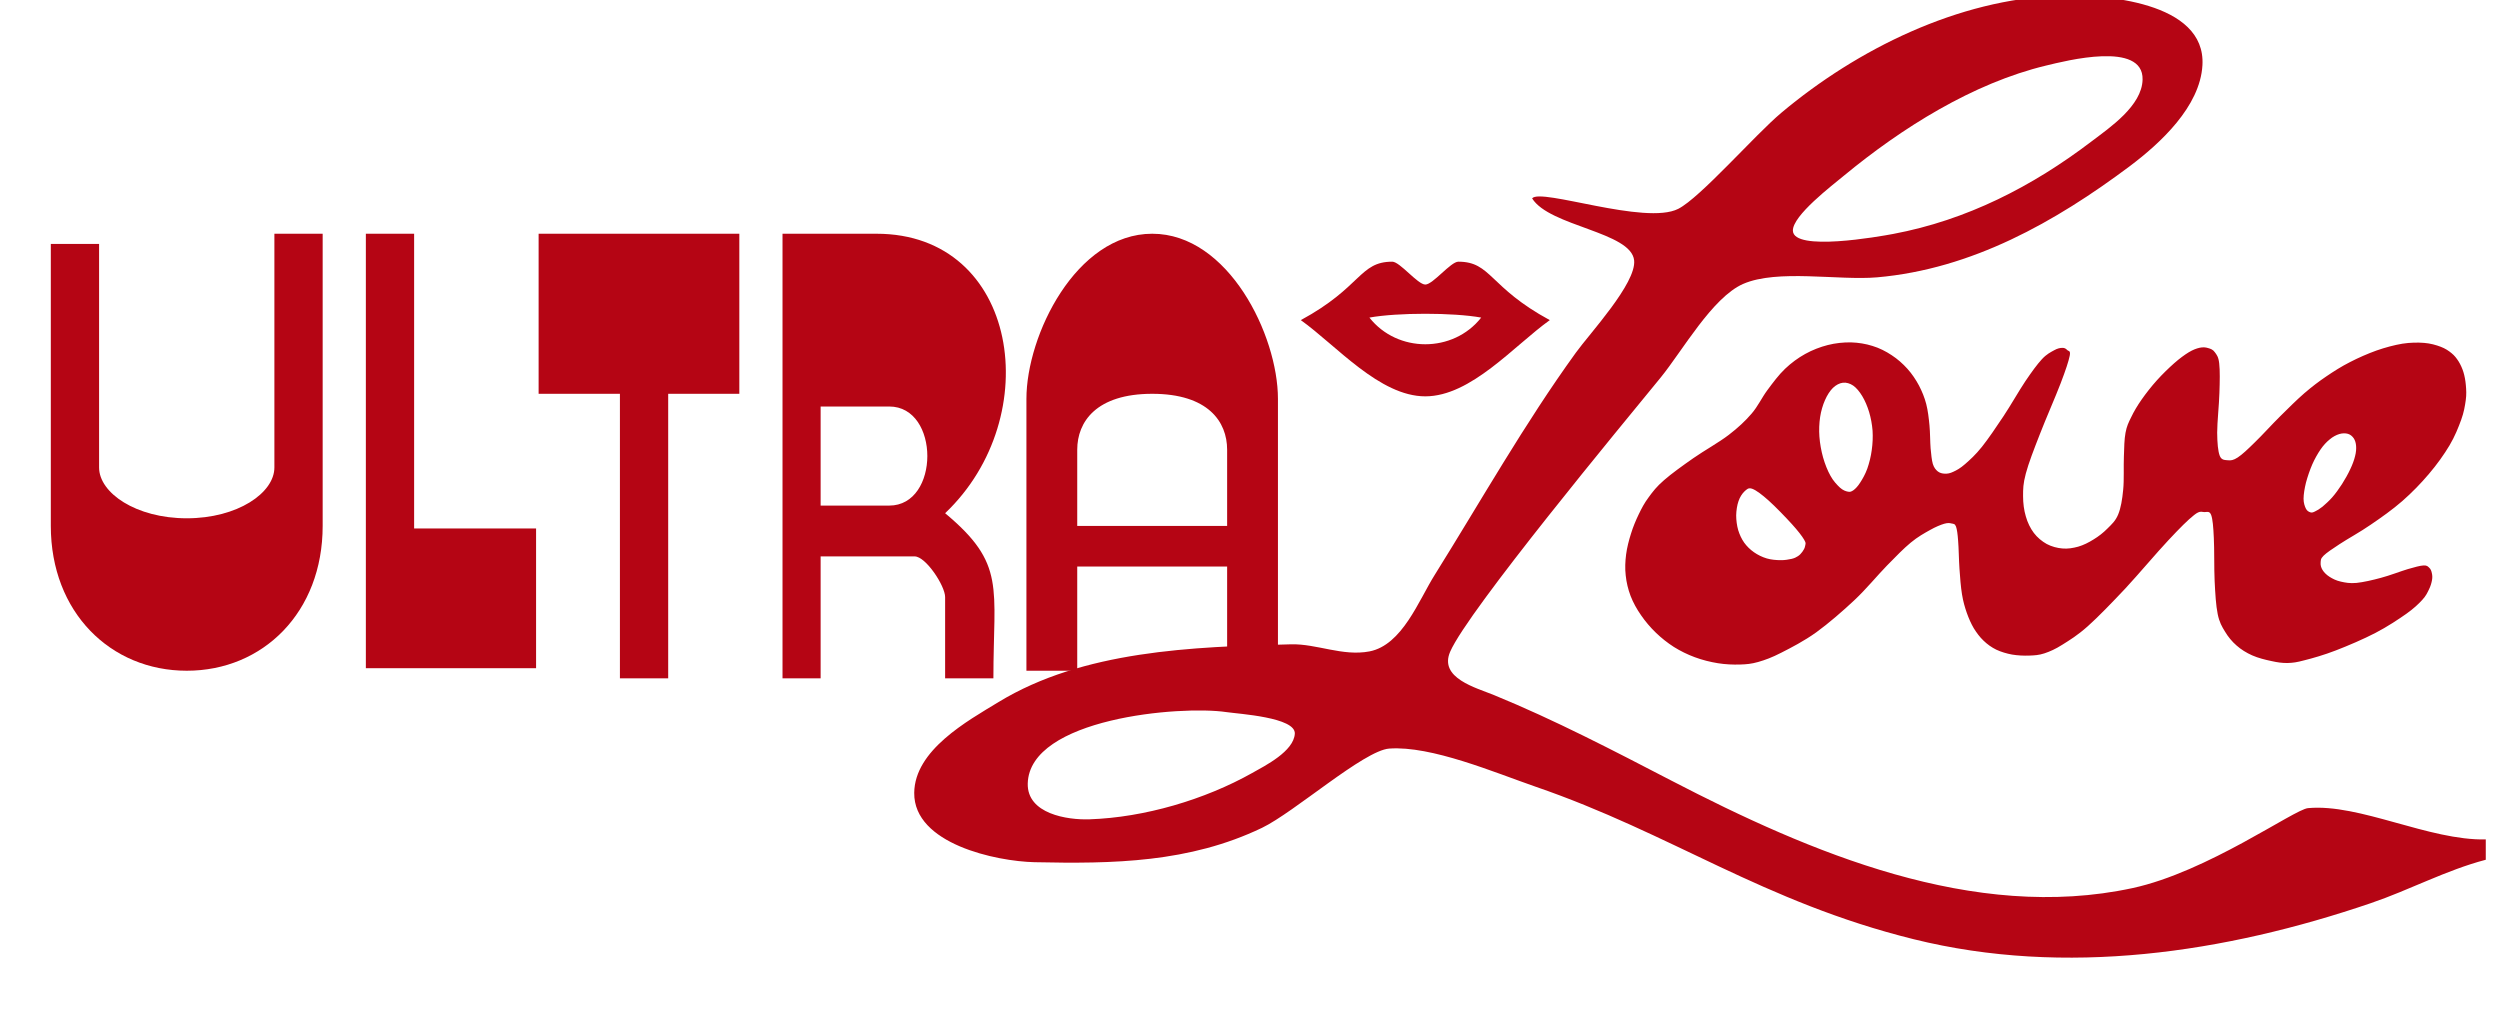
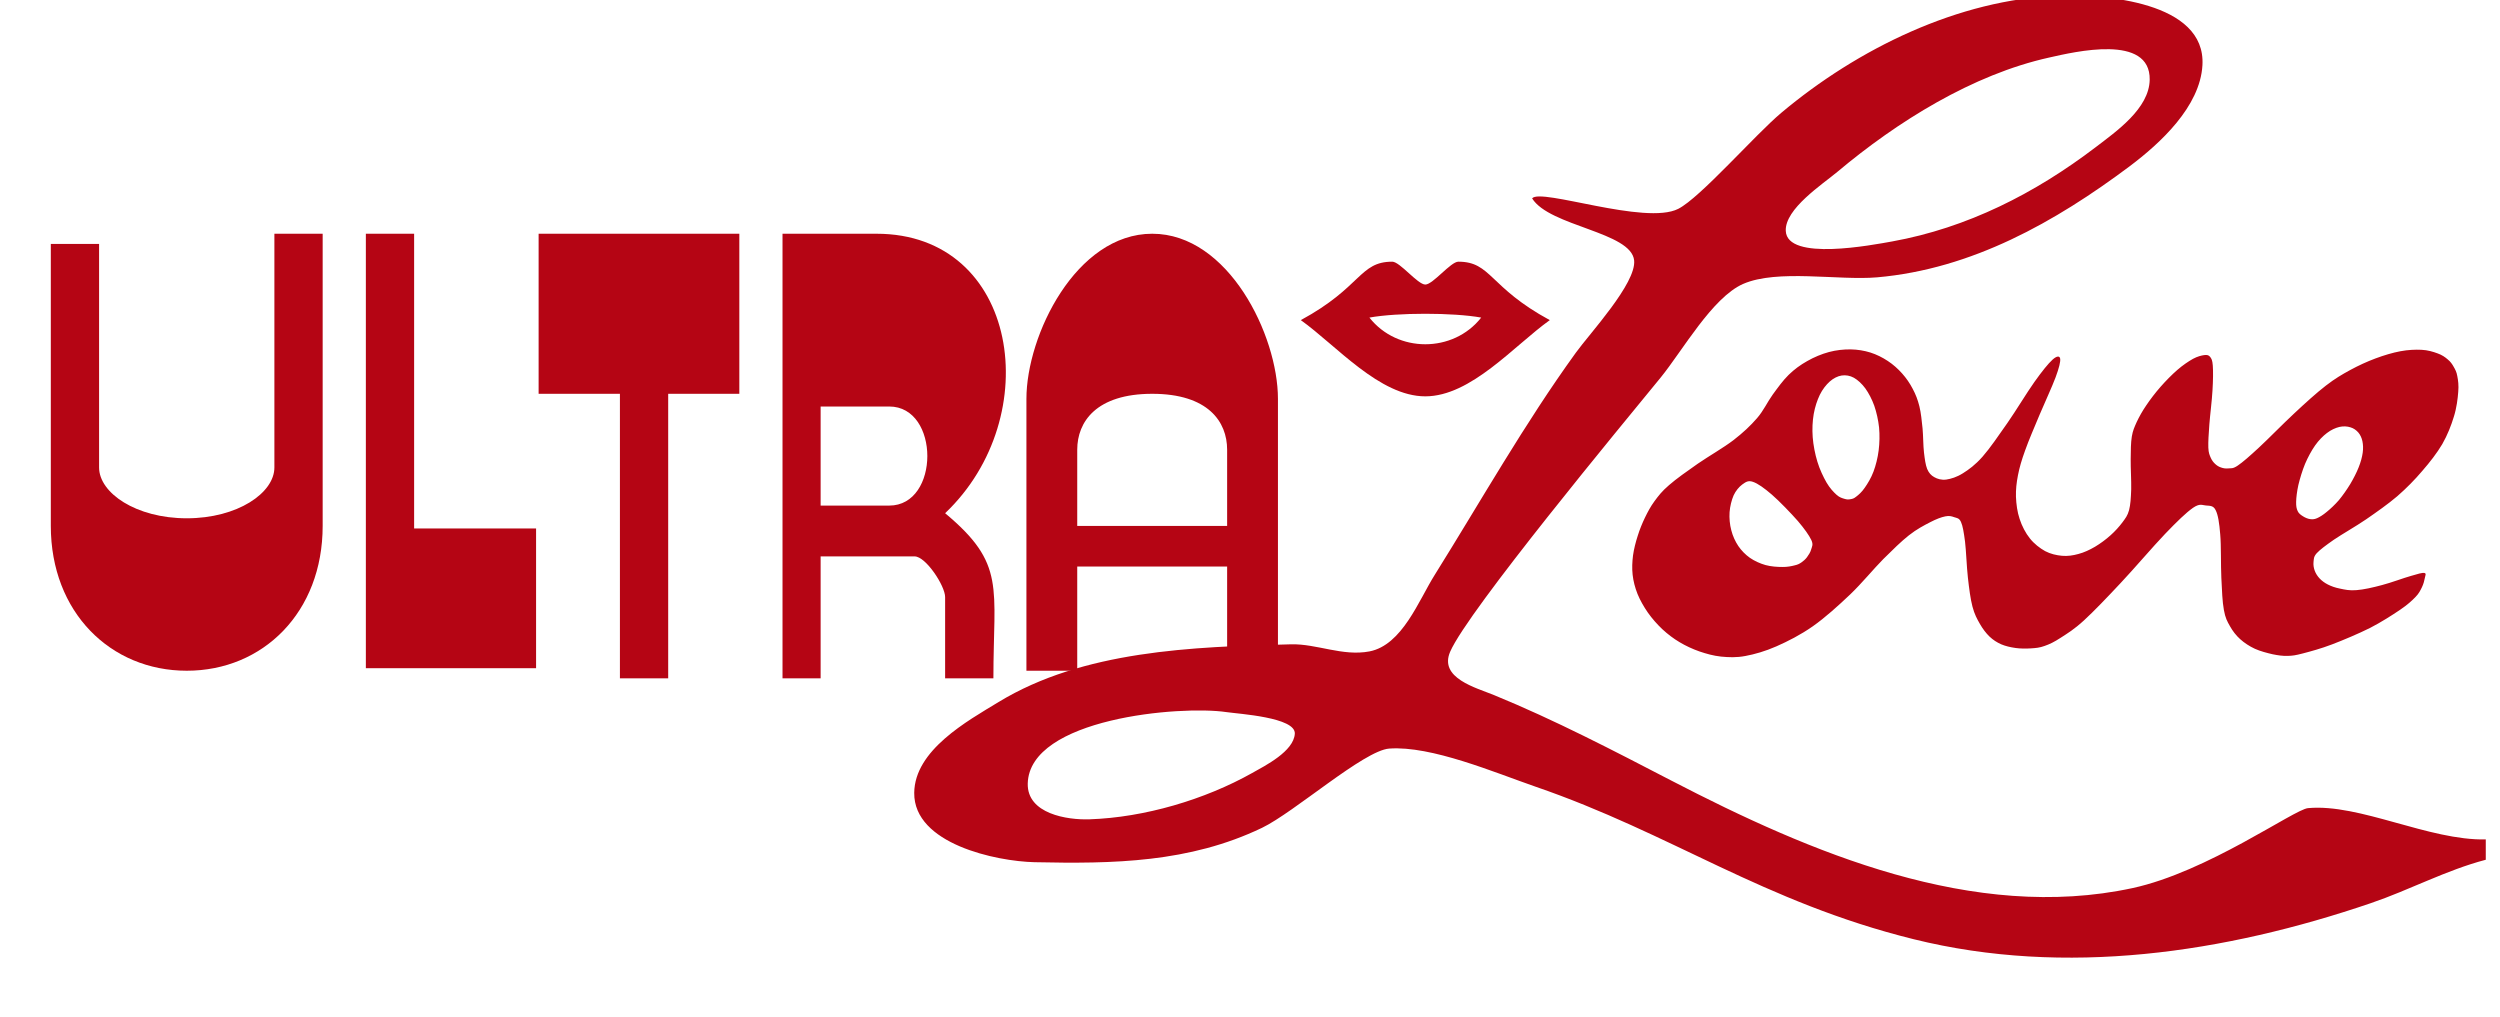
<svg xmlns="http://www.w3.org/2000/svg" width="246" height="100" viewBox="0 0 246 100" role="img" aria-labelledby="ul-logo-title">
  <path fill="#b50514" fill-rule="evenodd" d="M5 24L9.75 24L9.75 46C9.75 48.5 13.38 51 18.38 51C23.38 51 27 48.5 27 46L27 23L31.75 23L31.75 51.75C31.75 60.25 25.88 66 18.38 66C10.88 66 5 60.25 5 51.75ZM36 23L40.75 23L40.75 52L52.75 52L52.75 65.75L36 65.75ZM53 23L72.75 23L72.75 38.75L65.75 38.75L65.75 66.75L61 66.75L61 38.75L53 38.75ZM77 23L86.25 23C100.25 23 103 41 93 50.5C99 55.5 97.75 57.75 97.75 66.75L93 66.75L93 58.75C93 57.65 91.1 54.75 90 54.75L80.75 54.75L80.75 66.75L77 66.75ZM80.75 40L87.5 40C92.5 40 92.5 49.75 87.5 49.75L80.75 49.75ZM101 66L101 39.25C101 33 105.88 23 113.38 23C120.88 23 125.75 33 125.75 39.25L125.75 66L120.75 66L120.75 55.75L106 55.75L106 66ZM106 51.75L106 44.25C106 41.5 107.88 38.75 113.38 38.75C118.88 38.75 120.75 41.5 120.75 44.25L120.75 51.75ZM128 31.5C134 28.25 133.75 25.75 137 25.75C137.75 25.75 139.5 28 140.25 28C141 28 142.75 25.75 143.5 25.75C146.75 25.75 146.5 28.25 152.5 31.5C149 34 144.75 39 140.25 39C135.75 39 131.5 34 128 31.5ZM134.75 31.25C137.5 30.75 143 30.75 145.75 31.25C143 34.75 137.5 34.75 134.75 31.25Z" />
-   <path fill="#b50514" fill-rule="evenodd" d="M150.76 19.52C151.58 18.47 161.91 22.2 165.14 20.55C167.31 19.45 172.68 13.28 175.28 11.1C182.76 4.82 192.71 -0.08 202.6 -0.42C206.95 -0.57 217.08 0.14 216.72 6.42C216.49 10.49 212.58 14.09 209.56 16.36C202.22 21.85 194.04 26.47 184.71 27.29C180.91 27.62 174.9 26.46 171.52 27.94C168.48 29.28 165.54 34.54 163.41 37.15C159.65 41.75 144.46 60.07 142.7 64.12C141.56 66.73 145.25 67.67 147.02 68.4C153 70.85 158.75 73.85 164.48 76.82C178.1 83.88 194.2 90.76 209.83 87.39C217.21 85.8 225.75 79.64 227.11 79.52C232.18 79.05 239.01 82.72 244.6 82.6L244.6 84.6C240.71 85.62 237.11 87.57 233.29 88.87C218.92 93.77 203.25 96.12 188.31 92.42C173.46 88.74 164.54 82.03 151.07 77.4C147.11 76.03 140.85 73.36 136.7 73.66C134.22 73.84 127.36 79.93 124.18 81.46C117.03 84.89 109.54 85.01 101.78 84.84C98.04 84.75 89.91 83.05 89.96 78.02C90 73.81 95.17 70.96 98.26 69.08C106.58 64.02 117.28 63.64 127.05 63.4C129.57 63.34 132.11 64.6 134.75 64.1C137.98 63.48 139.61 59.06 141.17 56.58C145.73 49.28 150.01 41.69 155.06 34.71C156.42 32.82 161.02 27.88 160.8 25.63C160.53 22.82 152.47 22.28 150.76 19.52ZM176.42 22.7C176.47 24.78 184.91 23.28 186.29 23.02C193.53 21.66 199.98 18.35 205.8 13.92C207.62 12.54 210.77 10.41 210.83 7.83C210.92 4.02 203.29 5.98 201.34 6.45C194.13 8.18 187.11 12.61 181.45 17.28C180.32 18.22 176.38 21.21 176.42 22.7ZM101.13 77.1C101.06 80.08 105.01 80.7 107.22 80.62C112.6 80.44 118.54 78.69 123.22 76.06C124.52 75.33 127.3 73.93 127.41 72.2C127.51 70.58 121.89 70.25 120.67 70.07C116.17 69.4 101.29 70.67 101.13 77.1ZM225.11 65.24C224.57 65.25 224.1 65.18 223.52 65.05C222.94 64.93 222.2 64.75 221.62 64.49C221.05 64.24 220.52 63.91 220.08 63.52C219.63 63.13 219.25 62.67 218.94 62.15C218.63 61.64 218.39 61.25 218.22 60.42C218.05 59.59 217.98 58.42 217.92 57.17C217.86 55.92 217.9 54.01 217.84 52.93C217.79 51.84 217.73 51.1 217.58 50.68C217.42 50.26 217.19 50.39 216.91 50.39C216.64 50.39 216.49 50.21 215.9 50.68C215.31 51.14 214.49 51.96 213.36 53.17C212.23 54.37 210.44 56.5 209.13 57.91C207.81 59.31 206.48 60.69 205.45 61.61C204.42 62.53 203.66 62.98 202.95 63.43C202.24 63.88 201.71 64.11 201.17 64.29C200.62 64.47 200.2 64.49 199.67 64.51C199.14 64.53 198.53 64.5 197.99 64.41C197.45 64.31 196.91 64.15 196.44 63.93C195.97 63.7 195.55 63.4 195.18 63.04C194.81 62.69 194.5 62.27 194.22 61.82C193.95 61.36 193.73 60.86 193.53 60.3C193.34 59.75 193.18 59.21 193.06 58.48C192.94 57.75 192.87 56.82 192.81 55.94C192.75 55.06 192.74 53.91 192.68 53.22C192.63 52.53 192.57 52.1 192.47 51.81C192.36 51.53 192.23 51.55 192.03 51.51C191.84 51.46 191.65 51.44 191.3 51.54C190.94 51.65 190.47 51.84 189.92 52.15C189.37 52.46 188.72 52.81 188.01 53.4C187.31 53.98 186.6 54.71 185.68 55.65C184.76 56.59 183.65 57.95 182.49 59.04C181.33 60.13 179.92 61.35 178.72 62.22C177.52 63.08 176.25 63.73 175.29 64.22C174.34 64.71 173.69 64.94 173 65.14C172.32 65.33 171.87 65.37 171.21 65.39C170.55 65.41 169.78 65.38 169.04 65.26C168.3 65.14 167.49 64.94 166.77 64.67C166.04 64.4 165.35 64.06 164.71 63.66C164.07 63.25 163.48 62.78 162.94 62.26C162.4 61.74 161.89 61.14 161.48 60.54C161.06 59.94 160.7 59.29 160.45 58.64C160.2 57.98 160.04 57.3 159.97 56.62C159.89 55.94 159.92 55.24 160.01 54.55C160.1 53.87 160.28 53.17 160.49 52.51C160.69 51.86 160.96 51.21 161.25 50.61C161.54 50.01 161.81 49.49 162.23 48.93C162.64 48.37 163 47.89 163.74 47.25C164.47 46.61 165.57 45.82 166.63 45.08C167.69 44.34 169.15 43.53 170.1 42.8C171.05 42.07 171.72 41.44 172.35 40.71C172.99 39.97 173.36 39.13 173.91 38.39C174.46 37.65 175.03 36.88 175.65 36.29C176.27 35.7 176.93 35.22 177.63 34.83C178.33 34.44 179.11 34.14 179.86 33.95C180.61 33.76 181.39 33.68 182.13 33.69C182.86 33.71 183.59 33.83 184.25 34.04C184.92 34.24 185.57 34.57 186.14 34.95C186.71 35.32 187.24 35.79 187.69 36.29C188.14 36.79 188.52 37.36 188.83 37.94C189.13 38.52 189.37 39.1 189.54 39.75C189.71 40.41 189.79 41.13 189.86 41.85C189.93 42.58 189.92 43.47 189.97 44.1C190.03 44.73 190.08 45.27 190.19 45.65C190.31 46.03 190.48 46.22 190.67 46.38C190.87 46.54 191.11 46.6 191.37 46.61C191.63 46.62 191.88 46.58 192.21 46.42C192.54 46.27 192.89 46.08 193.36 45.67C193.83 45.26 194.39 44.76 195.02 43.97C195.65 43.18 196.43 42.03 197.14 40.96C197.86 39.88 198.66 38.46 199.29 37.52C199.92 36.59 200.45 35.86 200.92 35.35C201.39 34.84 201.78 34.66 202.12 34.47C202.45 34.28 202.72 34.23 202.93 34.23C203.15 34.22 203.29 34.31 203.41 34.44C203.53 34.57 203.77 34.46 203.66 35.01C203.55 35.55 203.26 36.43 202.77 37.71C202.28 39 201.29 41.25 200.72 42.73C200.14 44.21 199.61 45.58 199.34 46.6C199.07 47.61 199.07 48.12 199.07 48.82C199.07 49.52 199.16 50.21 199.34 50.81C199.51 51.42 199.79 51.99 200.13 52.44C200.47 52.89 200.93 53.27 201.4 53.53C201.87 53.78 202.43 53.93 202.94 53.97C203.46 54.02 203.99 53.93 204.5 53.79C205.02 53.64 205.53 53.38 206.01 53.08C206.49 52.79 206.98 52.41 207.38 52C207.79 51.59 208.17 51.26 208.43 50.62C208.69 49.99 208.83 49.15 208.92 48.2C209.02 47.25 208.95 45.87 208.99 44.94C209.02 44 209.03 43.24 209.15 42.59C209.27 41.94 209.44 41.59 209.71 41.05C209.97 40.5 210.32 39.91 210.74 39.31C211.16 38.71 211.7 38.02 212.24 37.42C212.77 36.83 213.41 36.21 213.93 35.75C214.46 35.28 214.97 34.91 215.38 34.66C215.8 34.41 216.13 34.29 216.44 34.22C216.76 34.15 217.03 34.17 217.28 34.25C217.53 34.32 217.76 34.4 217.94 34.66C218.12 34.91 218.3 35.1 218.37 35.76C218.45 36.43 218.43 37.53 218.39 38.67C218.36 39.8 218.17 41.55 218.17 42.58C218.18 43.61 218.25 44.39 218.42 44.84C218.59 45.29 218.92 45.26 219.22 45.29C219.51 45.32 219.76 45.3 220.2 45.01C220.64 44.72 221.17 44.22 221.86 43.54C222.56 42.87 223.56 41.76 224.37 40.96C225.19 40.15 226 39.34 226.75 38.69C227.51 38.04 228.14 37.56 228.89 37.05C229.64 36.54 230.41 36.05 231.24 35.63C232.07 35.2 232.99 34.8 233.85 34.49C234.71 34.19 235.61 33.95 236.39 33.82C237.17 33.7 237.9 33.69 238.53 33.74C239.16 33.79 239.71 33.95 240.16 34.12C240.61 34.29 240.94 34.51 241.23 34.75C241.53 34.99 241.73 35.26 241.93 35.57C242.12 35.88 242.28 36.23 242.4 36.61C242.52 37 242.6 37.44 242.64 37.9C242.68 38.37 242.71 38.81 242.63 39.38C242.55 39.95 242.45 40.57 242.18 41.31C241.91 42.05 241.56 42.94 241.03 43.83C240.5 44.72 239.78 45.73 239 46.64C238.23 47.55 237.34 48.47 236.38 49.31C235.43 50.14 234.31 50.93 233.28 51.63C232.26 52.34 230.99 53.03 230.22 53.54C229.44 54.05 228.95 54.38 228.64 54.68C228.33 54.99 228.37 55.13 228.35 55.37C228.33 55.6 228.39 55.85 228.54 56.09C228.68 56.32 228.93 56.57 229.23 56.76C229.53 56.95 229.88 57.13 230.33 57.23C230.77 57.33 231.22 57.42 231.88 57.36C232.54 57.29 233.44 57.09 234.28 56.86C235.12 56.64 236.23 56.21 236.93 56C237.62 55.8 238.13 55.66 238.48 55.64C238.83 55.62 238.91 55.75 239.05 55.88C239.18 56 239.25 56.18 239.29 56.38C239.34 56.58 239.36 56.81 239.31 57.08C239.26 57.36 239.17 57.68 239.01 58C238.85 58.33 238.72 58.63 238.35 59.03C237.98 59.43 237.54 59.86 236.78 60.4C236.01 60.94 234.9 61.68 233.74 62.28C232.59 62.88 231.02 63.55 229.85 64C228.69 64.45 227.56 64.77 226.76 64.97C225.97 65.18 225.65 65.22 225.11 65.24ZM182.39 48.23C182.59 48.08 182.82 47.84 183.04 47.49C183.27 47.14 183.55 46.65 183.74 46.12C183.93 45.58 184.1 44.91 184.18 44.29C184.27 43.66 184.3 42.99 184.26 42.37C184.21 41.74 184.09 41.11 183.92 40.54C183.75 39.98 183.51 39.41 183.24 38.97C182.98 38.54 182.67 38.16 182.35 37.94C182.04 37.73 181.68 37.62 181.34 37.66C181.01 37.7 180.66 37.88 180.36 38.17C180.07 38.45 179.79 38.89 179.58 39.37C179.37 39.84 179.19 40.44 179.1 41.04C179.01 41.64 178.98 42.31 179.03 42.97C179.08 43.64 179.21 44.37 179.39 45.01C179.57 45.65 179.84 46.33 180.12 46.82C180.39 47.32 180.77 47.72 181.05 47.98C181.34 48.24 181.61 48.34 181.84 48.38C182.06 48.43 182.18 48.37 182.39 48.23ZM227.79 50.33C227.99 50.24 228.24 50.09 228.53 49.86C228.81 49.62 229.16 49.31 229.48 48.95C229.81 48.58 230.15 48.1 230.45 47.64C230.75 47.17 231.06 46.62 231.27 46.16C231.49 45.7 231.65 45.26 231.74 44.88C231.84 44.5 231.86 44.17 231.84 43.88C231.82 43.59 231.74 43.33 231.61 43.13C231.47 42.93 231.28 42.76 231.04 42.69C230.8 42.62 230.49 42.62 230.19 42.71C229.89 42.8 229.54 42.98 229.24 43.24C228.93 43.49 228.62 43.82 228.34 44.23C228.06 44.64 227.77 45.15 227.53 45.69C227.29 46.24 227.06 46.92 226.91 47.48C226.77 48.04 226.67 48.65 226.67 49.07C226.67 49.5 226.79 49.83 226.9 50.05C227.01 50.27 227.18 50.36 227.33 50.41C227.47 50.46 227.59 50.43 227.79 50.33ZM176.91 54.73C177.09 54.62 177.23 54.46 177.35 54.3C177.47 54.13 177.59 53.94 177.62 53.74C177.65 53.54 177.75 53.47 177.53 53.11C177.32 52.75 176.9 52.21 176.32 51.57C175.74 50.93 174.69 49.84 174.04 49.26C173.39 48.68 172.83 48.25 172.43 48.1C172.03 47.95 171.88 48.16 171.65 48.36C171.43 48.57 171.2 48.92 171.07 49.31C170.93 49.7 170.85 50.24 170.84 50.71C170.84 51.19 170.91 51.72 171.04 52.17C171.18 52.62 171.37 53.03 171.63 53.4C171.89 53.76 172.22 54.08 172.59 54.34C172.96 54.6 173.41 54.82 173.85 54.95C174.29 55.08 174.81 55.12 175.22 55.12C175.63 55.13 176.02 55.05 176.31 54.99C176.59 54.92 176.74 54.84 176.91 54.73Z" />
+   <path fill="#b50514" fill-rule="evenodd" d="M150.76 19.52C151.58 18.47 161.91 22.2 165.14 20.55C167.31 19.45 172.68 13.28 175.28 11.1C182.76 4.82 192.71 -0.08 202.6 -0.42C206.95 -0.57 217.08 0.14 216.72 6.42C216.49 10.49 212.58 14.09 209.56 16.36C202.22 21.85 194.04 26.47 184.71 27.29C180.91 27.62 174.9 26.46 171.52 27.94C168.48 29.28 165.54 34.54 163.41 37.15C159.65 41.75 144.46 60.07 142.7 64.12C141.56 66.73 145.25 67.67 147.02 68.4C153 70.85 158.75 73.85 164.48 76.82C178.1 83.88 194.2 90.76 209.83 87.39C217.21 85.8 225.75 79.64 227.11 79.52C232.18 79.05 239.01 82.72 244.6 82.6L244.6 84.6C240.71 85.62 237.11 87.57 233.29 88.87C218.92 93.77 203.25 96.12 188.31 92.42C173.46 88.74 164.54 82.03 151.07 77.4C147.11 76.03 140.85 73.36 136.7 73.66C134.22 73.84 127.36 79.93 124.18 81.46C117.03 84.89 109.54 85.01 101.78 84.84C98.04 84.75 89.91 83.05 89.96 78.02C90 73.81 95.17 70.96 98.26 69.08C106.58 64.02 117.28 63.64 127.05 63.4C129.57 63.34 132.11 64.6 134.75 64.1C137.98 63.48 139.61 59.06 141.17 56.58C145.73 49.28 150.01 41.69 155.06 34.71C156.42 32.82 161.02 27.88 160.8 25.63C160.53 22.82 152.47 22.28 150.76 19.52ZM175.72 22.72C175.85 25.74 184.26 24.1 186.18 23.76C193.6 22.42 200.26 19.02 206.22 14.48C208.23 12.94 211.48 10.69 211.53 7.85C211.61 3.31 204.15 5.1 201.65 5.66C194.1 7.33 186.67 11.98 180.81 16.9C179.34 18.13 175.62 20.55 175.72 22.72ZM101.13 77.1C101.06 80.08 105.01 80.7 107.22 80.62C112.6 80.44 118.54 78.69 123.22 76.06C124.52 75.33 127.3 73.93 127.41 72.2C127.51 70.58 121.89 70.25 120.67 70.07C116.17 69.4 101.29 70.67 101.13 77.1ZM225.08 64.54C224.59 64.55 224.17 64.49 223.63 64.38C223.1 64.26 222.41 64.08 221.88 63.84C221.34 63.59 220.84 63.26 220.43 62.89C220.02 62.52 219.7 62.1 219.43 61.62C219.16 61.15 218.97 60.81 218.83 60.02C218.68 59.22 218.64 58.09 218.58 56.85C218.52 55.61 218.57 53.69 218.47 52.58C218.38 51.47 218.26 50.67 218.02 50.2C217.79 49.72 217.43 49.78 217.06 49.74C216.69 49.71 216.46 49.51 215.79 49.97C215.12 50.44 214.23 51.3 213.05 52.53C211.86 53.77 210 55.96 208.67 57.37C207.34 58.79 206.05 60.14 205.07 61.04C204.09 61.94 203.43 62.33 202.78 62.75C202.14 63.17 201.68 63.39 201.19 63.56C200.7 63.74 200.32 63.77 199.84 63.8C199.36 63.83 198.8 63.83 198.32 63.76C197.83 63.69 197.34 63.58 196.92 63.4C196.49 63.21 196.12 62.97 195.77 62.64C195.42 62.3 195.1 61.88 194.82 61.39C194.54 60.9 194.29 60.45 194.09 59.69C193.89 58.93 193.76 57.9 193.64 56.83C193.52 55.77 193.47 54.21 193.36 53.3C193.24 52.39 193.14 51.76 192.96 51.36C192.78 50.96 192.55 50.98 192.29 50.89C192.04 50.8 191.81 50.73 191.42 50.81C191.02 50.89 190.54 51.07 189.94 51.38C189.34 51.69 188.6 52.07 187.83 52.68C187.06 53.29 186.28 54.06 185.31 55.02C184.35 55.99 183.21 57.39 182.06 58.49C180.9 59.59 179.6 60.77 178.39 61.62C177.18 62.47 175.91 63.11 174.8 63.6C173.69 64.09 172.65 64.38 171.74 64.55C170.84 64.72 170.11 64.68 169.36 64.61C168.6 64.53 167.9 64.33 167.22 64.1C166.54 63.86 165.87 63.55 165.27 63.19C164.66 62.83 164.1 62.4 163.58 61.92C163.06 61.43 162.56 60.86 162.15 60.28C161.75 59.7 161.38 59.06 161.13 58.44C160.88 57.81 160.72 57.18 160.65 56.55C160.58 55.92 160.61 55.28 160.69 54.65C160.78 54.01 160.95 53.35 161.15 52.73C161.34 52.11 161.6 51.48 161.87 50.92C162.15 50.35 162.41 49.85 162.8 49.32C163.19 48.79 163.52 48.35 164.23 47.74C164.94 47.12 166 46.37 167.06 45.63C168.12 44.9 169.59 44.06 170.56 43.32C171.53 42.57 172.25 41.89 172.9 41.14C173.54 40.4 173.91 39.56 174.42 38.85C174.94 38.14 175.43 37.45 176 36.89C176.56 36.34 177.17 35.9 177.83 35.53C178.49 35.15 179.26 34.83 179.97 34.64C180.68 34.45 181.43 34.37 182.11 34.38C182.78 34.39 183.44 34.5 184.05 34.69C184.65 34.88 185.23 35.17 185.76 35.52C186.28 35.86 186.76 36.29 187.17 36.75C187.58 37.21 187.93 37.72 188.21 38.26C188.5 38.8 188.71 39.34 188.87 39.99C189.03 40.64 189.1 41.4 189.18 42.16C189.25 42.92 189.24 43.86 189.32 44.53C189.4 45.19 189.47 45.73 189.63 46.14C189.8 46.54 190.02 46.78 190.33 46.95C190.64 47.13 191.04 47.25 191.51 47.19C191.98 47.12 192.55 46.95 193.15 46.57C193.74 46.2 194.35 45.76 195.08 44.94C195.81 44.11 196.67 42.85 197.53 41.62C198.38 40.4 199.45 38.62 200.19 37.58C200.93 36.54 201.55 35.77 201.97 35.39C202.39 35.01 202.67 35 202.72 35.29C202.77 35.58 202.61 36.21 202.27 37.13C201.93 38.05 201.2 39.61 200.7 40.8C200.2 42 199.63 43.31 199.28 44.3C198.92 45.29 198.72 45.99 198.57 46.75C198.42 47.52 198.35 48.17 198.37 48.89C198.4 49.61 198.5 50.38 198.73 51.06C198.95 51.75 199.32 52.46 199.74 52.98C200.16 53.51 200.72 53.94 201.24 54.23C201.77 54.51 202.36 54.64 202.9 54.69C203.45 54.74 203.98 54.66 204.52 54.51C205.06 54.37 205.62 54.11 206.15 53.8C206.67 53.49 207.24 53.07 207.68 52.67C208.13 52.27 208.53 51.82 208.84 51.41C209.14 51 209.35 50.75 209.5 50.2C209.64 49.66 209.68 49 209.71 48.16C209.73 47.33 209.65 46.04 209.66 45.18C209.67 44.31 209.67 43.57 209.77 42.96C209.87 42.36 210.02 42.05 210.25 41.53C210.49 41.02 210.8 40.46 211.19 39.89C211.58 39.31 212.09 38.64 212.6 38.06C213.11 37.48 213.72 36.86 214.25 36.4C214.78 35.94 215.34 35.56 215.79 35.31C216.23 35.07 216.62 34.98 216.9 34.94C217.18 34.91 217.33 34.94 217.47 35.11C217.61 35.29 217.7 35.43 217.74 35.98C217.78 36.53 217.77 37.44 217.71 38.4C217.66 39.37 217.47 40.83 217.4 41.77C217.33 42.71 217.28 43.5 217.3 44.04C217.32 44.59 217.43 44.79 217.54 45.05C217.66 45.32 217.8 45.49 217.97 45.65C218.14 45.81 218.33 45.93 218.55 46C218.77 46.08 219 46.12 219.28 46.09C219.55 46.06 219.7 46.15 220.2 45.81C220.7 45.47 221.35 44.9 222.28 44.04C223.2 43.19 224.65 41.7 225.75 40.68C226.84 39.66 227.94 38.66 228.86 37.95C229.78 37.24 230.44 36.86 231.26 36.41C232.07 35.97 232.92 35.58 233.75 35.27C234.58 34.96 235.45 34.7 236.21 34.56C236.96 34.42 237.67 34.39 238.28 34.42C238.89 34.45 239.42 34.61 239.85 34.77C240.28 34.92 240.6 35.14 240.86 35.37C241.13 35.59 241.29 35.82 241.44 36.09C241.6 36.37 241.73 36.6 241.8 37.02C241.88 37.43 241.95 37.91 241.89 38.57C241.84 39.23 241.73 40.15 241.46 41C241.2 41.86 240.83 42.81 240.32 43.7C239.8 44.58 239.1 45.48 238.36 46.33C237.63 47.19 236.81 48.03 235.89 48.83C234.96 49.62 233.87 50.38 232.83 51.1C231.79 51.81 230.46 52.56 229.65 53.11C228.85 53.67 228.31 54.07 227.97 54.43C227.64 54.8 227.69 55.01 227.65 55.3C227.62 55.59 227.67 55.89 227.77 56.16C227.87 56.43 228.04 56.7 228.25 56.92C228.47 57.15 228.72 57.34 229.05 57.51C229.38 57.68 229.79 57.83 230.26 57.92C230.73 58.02 231.2 58.13 231.88 58.07C232.57 58.02 233.5 57.81 234.39 57.57C235.28 57.34 236.55 56.86 237.24 56.67C237.93 56.47 238.33 56.34 238.56 56.38C238.78 56.42 238.64 56.65 238.6 56.89C238.56 57.12 238.47 57.47 238.32 57.78C238.16 58.1 238.04 58.38 237.68 58.75C237.32 59.12 236.91 59.5 236.16 60.01C235.42 60.51 234.32 61.22 233.21 61.79C232.09 62.35 230.57 62.99 229.47 63.41C228.37 63.83 227.32 64.11 226.59 64.3C225.86 64.49 225.58 64.53 225.08 64.54ZM182.65 48.87C182.89 48.69 183.2 48.42 183.48 48.01C183.77 47.6 184.12 47.03 184.35 46.41C184.58 45.8 184.77 45.04 184.86 44.32C184.95 43.6 184.97 42.8 184.9 42.06C184.82 41.33 184.65 40.57 184.43 39.93C184.2 39.29 183.88 38.68 183.55 38.22C183.21 37.76 182.81 37.39 182.42 37.17C182.04 36.96 181.62 36.89 181.22 36.95C180.83 37.01 180.41 37.22 180.05 37.54C179.69 37.86 179.33 38.32 179.07 38.85C178.81 39.39 178.59 40.05 178.47 40.74C178.35 41.43 178.31 42.23 178.37 43.02C178.43 43.8 178.6 44.68 178.83 45.43C179.05 46.17 179.42 46.94 179.73 47.48C180.05 48.03 180.42 48.42 180.72 48.69C181.02 48.96 181.28 49.02 181.51 49.09C181.74 49.16 181.9 49.16 182.09 49.12C182.28 49.09 182.42 49.06 182.65 48.87ZM228 50.99C228.27 50.87 228.59 50.67 228.95 50.37C229.31 50.08 229.76 49.66 230.15 49.21C230.53 48.75 230.93 48.18 231.26 47.64C231.58 47.1 231.89 46.5 232.09 45.99C232.3 45.47 232.43 44.98 232.49 44.55C232.55 44.12 232.53 43.74 232.46 43.41C232.39 43.08 232.25 42.78 232.06 42.56C231.86 42.33 231.6 42.14 231.29 42.05C230.98 41.95 230.59 41.92 230.2 42.01C229.82 42.1 229.37 42.3 228.97 42.61C228.57 42.91 228.16 43.33 227.8 43.84C227.45 44.34 227.1 44.99 226.82 45.64C226.55 46.29 226.31 47.1 226.16 47.72C226.02 48.35 225.95 48.95 225.94 49.38C225.93 49.81 225.98 50.05 226.09 50.29C226.2 50.53 226.4 50.67 226.61 50.8C226.81 50.93 227.08 51.05 227.31 51.08C227.55 51.11 227.72 51.11 228 50.99ZM177.25 55.35C177.45 55.21 177.64 55.05 177.8 54.84C177.96 54.62 178.15 54.34 178.22 54.06C178.3 53.77 178.45 53.6 178.23 53.13C178.01 52.67 177.55 52.02 176.91 51.27C176.26 50.53 175.1 49.32 174.36 48.68C173.62 48.04 172.97 47.57 172.48 47.41C171.99 47.24 171.75 47.46 171.43 47.68C171.12 47.91 170.8 48.29 170.59 48.74C170.39 49.2 170.23 49.83 170.19 50.4C170.15 50.98 170.21 51.63 170.36 52.18C170.5 52.74 170.75 53.28 171.05 53.73C171.36 54.18 171.75 54.58 172.19 54.89C172.64 55.2 173.19 55.45 173.72 55.6C174.26 55.75 174.9 55.79 175.38 55.79C175.86 55.8 176.29 55.71 176.6 55.63C176.91 55.56 177.05 55.48 177.25 55.35Z" />
</svg>
